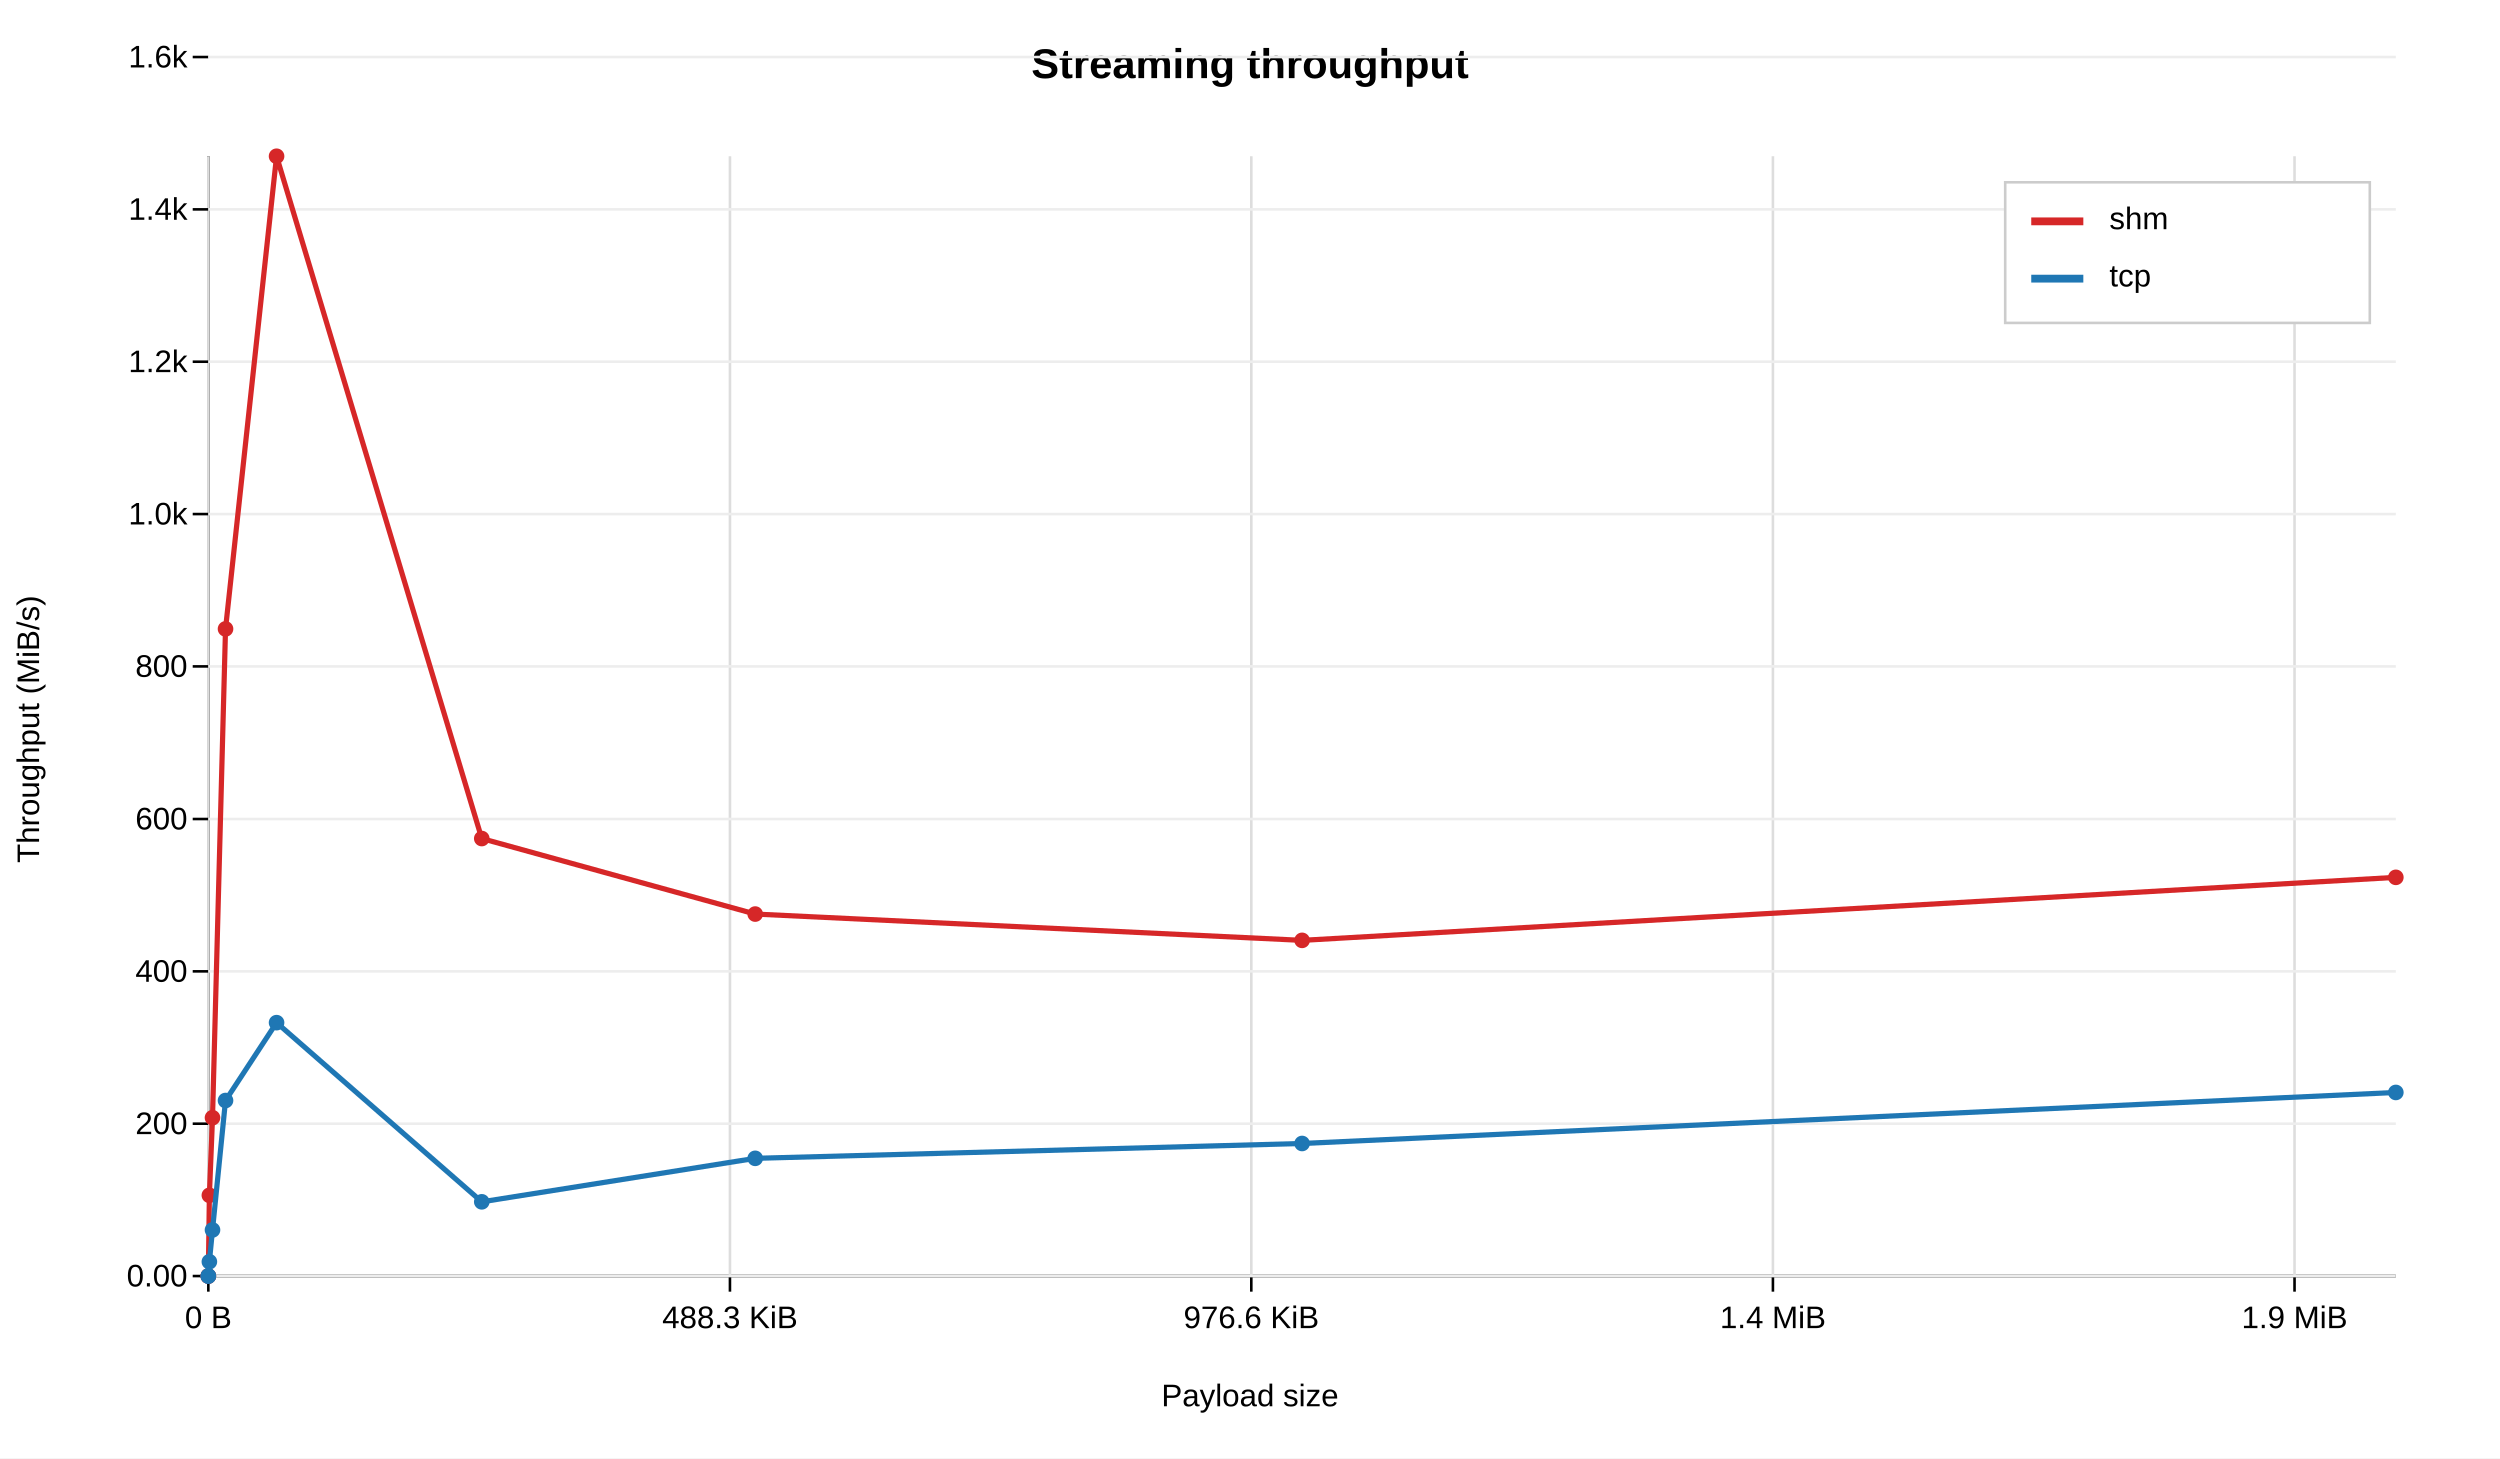
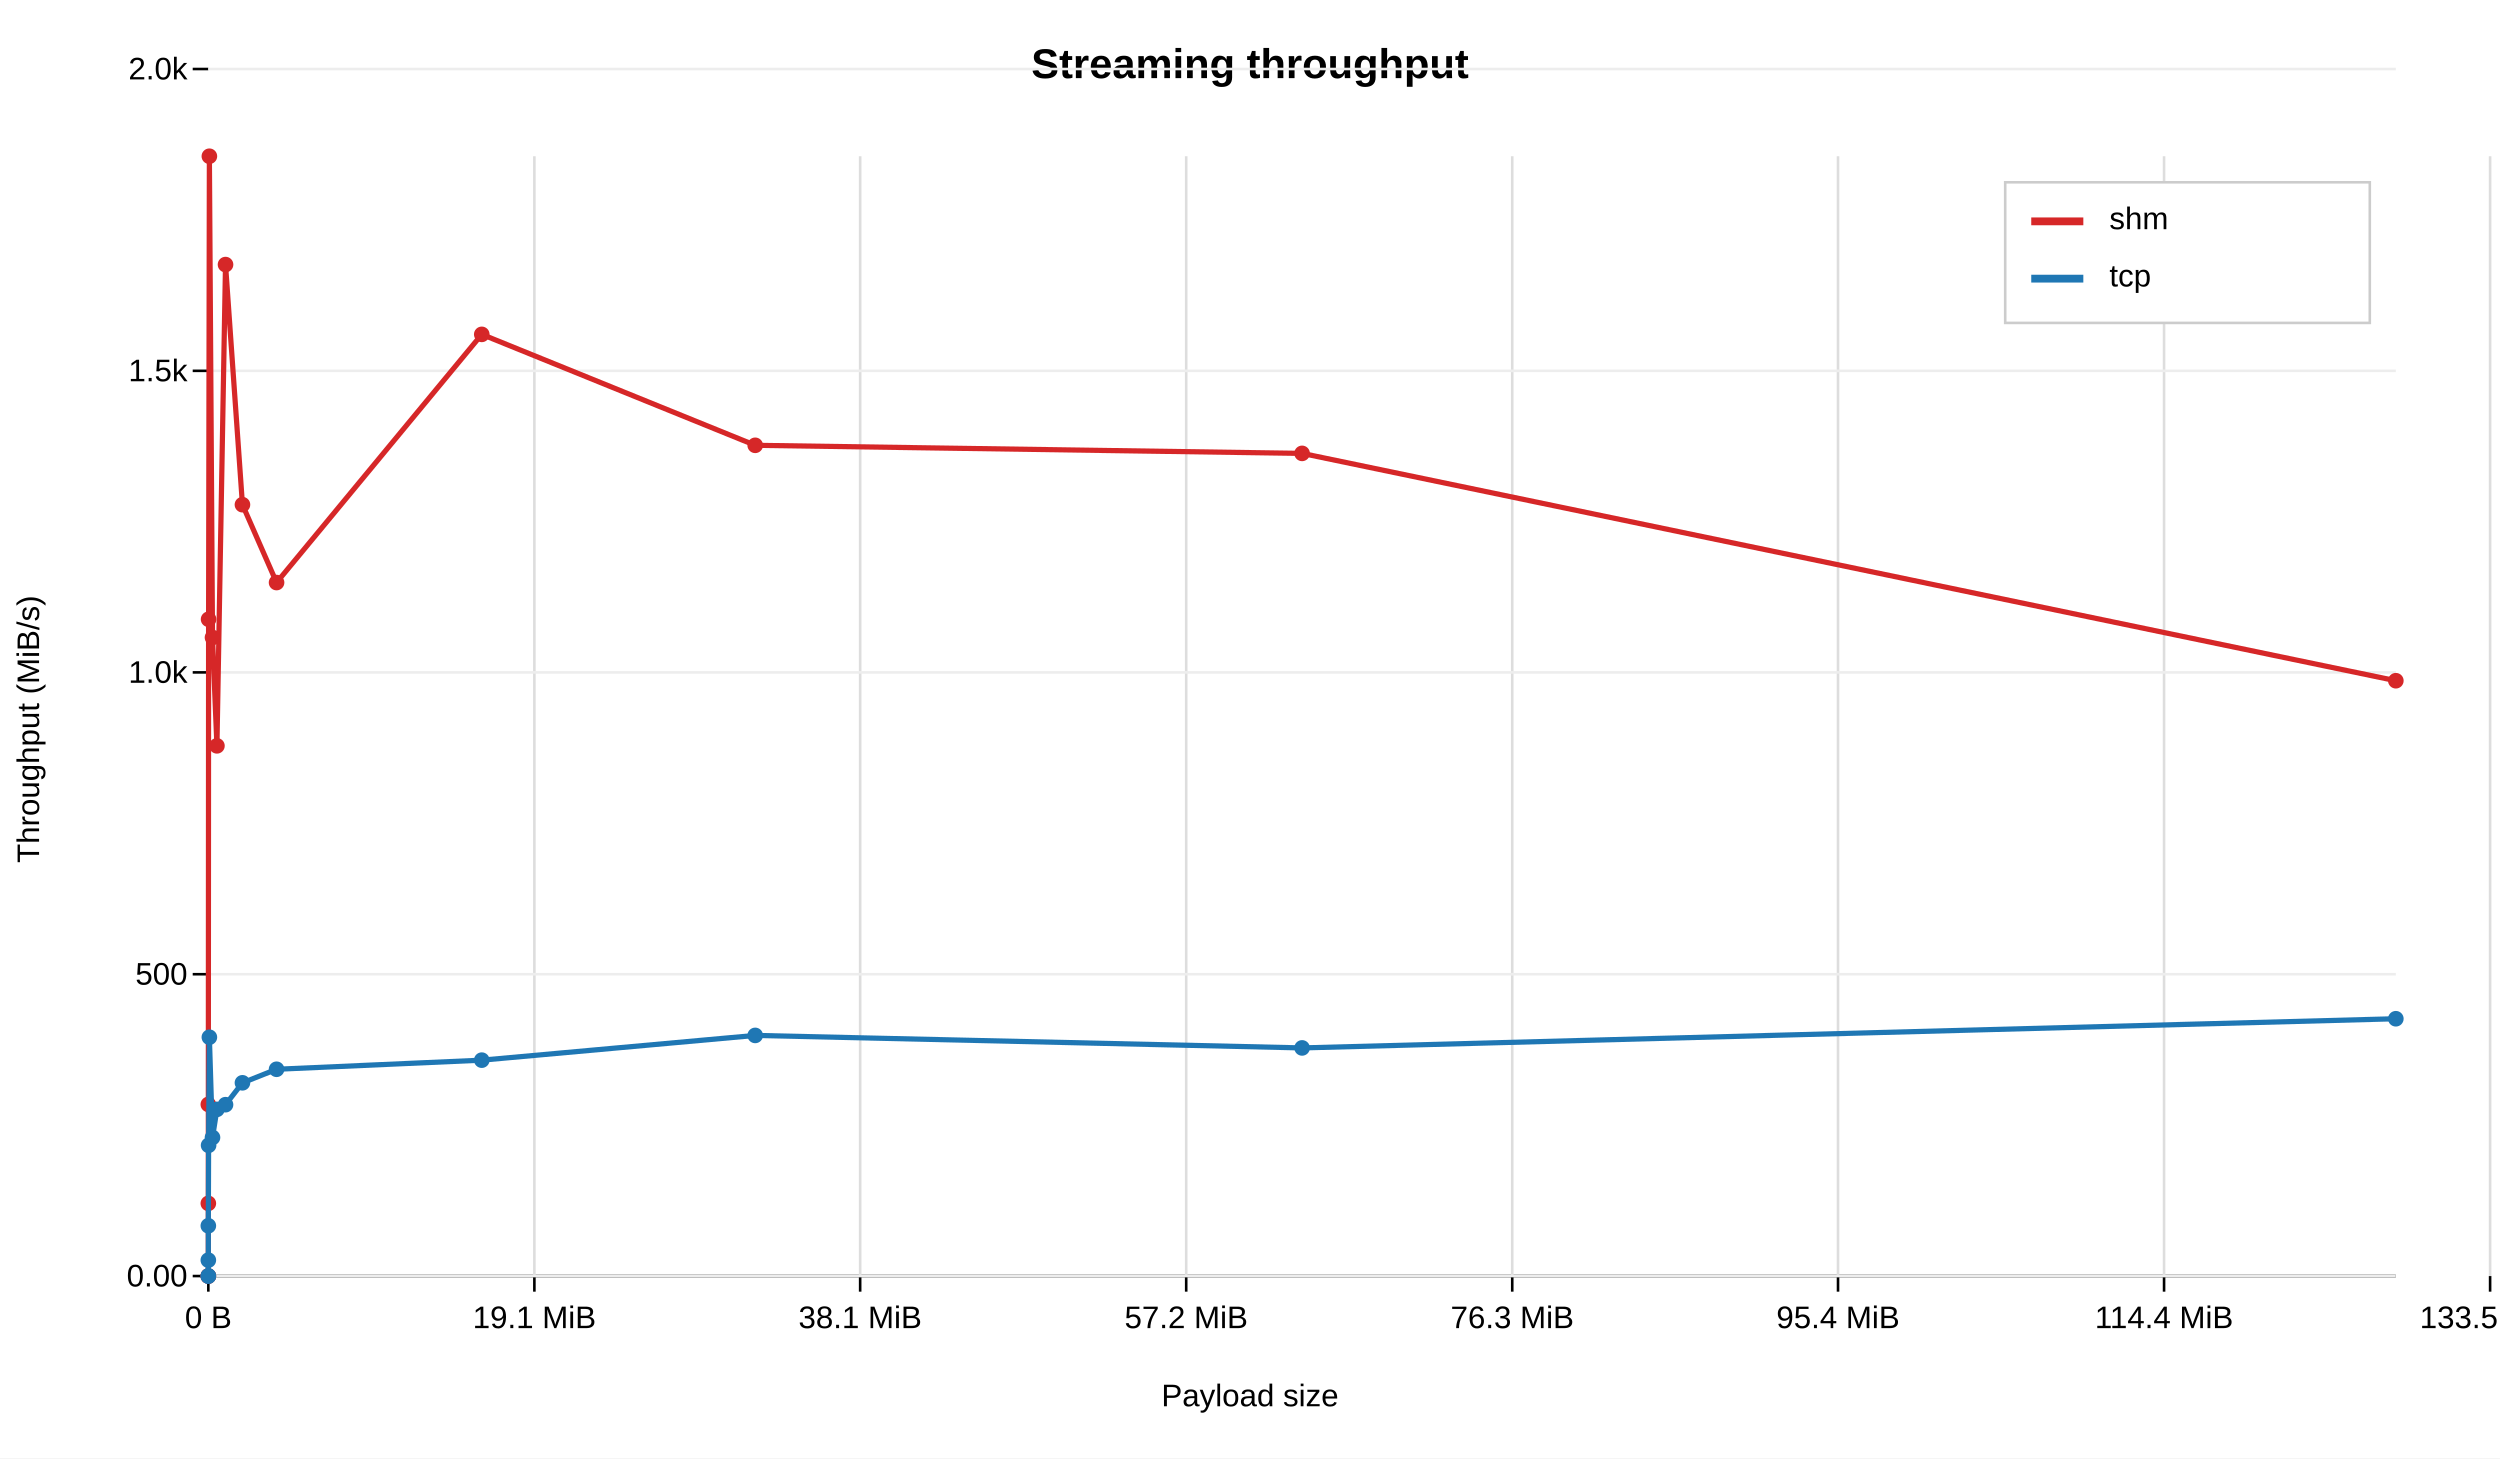
<svg xmlns="http://www.w3.org/2000/svg" width="960" height="560" viewBox="0 0 960 560">
  <style>text{font-family:Arial,sans-serif;font-size:12px;} .title{font-size:16px;font-weight:bold;}</style>
  <rect width="100%" height="100%" fill="white" />
  <text x="480.0" y="30.0" class="title" text-anchor="middle">Streaming throughput</text>
  <text x="480.0" y="540.0" text-anchor="middle">Payload size</text>
  <text x="15" y="280.0" transform="rotate(-90 15,280.0)" text-anchor="middle">Throughput (MiB/s)</text>
  <line x1="80.0" y1="490.0" x2="920.0" y2="490.0" stroke="black" />
  <line x1="80.0" y1="490.0" x2="80.0" y2="60.0" stroke="black" />
  <line x1="80.0" y1="490.0" x2="80.0" y2="496.0" stroke="black" />
  <text x="80.0" y="510.0" text-anchor="middle">0 B</text>
  <line x1="80.0" y1="490.0" x2="80.0" y2="60.0" stroke="#dddddd" />
-   <line x1="280.3" y1="490.0" x2="280.3" y2="496.0" stroke="black" />
-   <text x="280.3" y="510.0" text-anchor="middle">488.3 KiB</text>
-   <line x1="280.3" y1="490.0" x2="280.3" y2="60.0" stroke="#dddddd" />
-   <line x1="480.5" y1="490.0" x2="480.5" y2="496.0" stroke="black" />
-   <text x="480.5" y="510.0" text-anchor="middle">976.6 KiB</text>
-   <line x1="480.5" y1="490.0" x2="480.5" y2="60.0" stroke="#dddddd" />
-   <line x1="680.8" y1="490.0" x2="680.8" y2="496.0" stroke="black" />
-   <text x="680.8" y="510.0" text-anchor="middle">1.4 MiB</text>
-   <line x1="680.8" y1="490.0" x2="680.8" y2="60.0" stroke="#dddddd" />
-   <line x1="881.1" y1="490.0" x2="881.1" y2="496.0" stroke="black" />
-   <text x="881.1" y="510.0" text-anchor="middle">1.9 MiB</text>
-   <line x1="881.1" y1="490.0" x2="881.1" y2="60.0" stroke="#dddddd" />
-   <line x1="1081.4" y1="490.0" x2="1081.4" y2="496.0" stroke="black" />
-   <text x="1081.4" y="510.0" text-anchor="middle">2.4 MiB</text>
-   <line x1="1081.4" y1="490.0" x2="1081.4" y2="60.0" stroke="#dddddd" />
+   <line x1="205.2" y1="490.0" x2="205.2" y2="496.0" stroke="black" />
+   <text x="205.2" y="510.0" text-anchor="middle">19.1 MiB</text>
+   <line x1="205.2" y1="490.0" x2="205.2" y2="60.0" stroke="#dddddd" />
+   <line x1="330.3" y1="490.0" x2="330.3" y2="496.0" stroke="black" />
+   <text x="330.3" y="510.0" text-anchor="middle">38.1 MiB</text>
+   <line x1="330.3" y1="490.0" x2="330.3" y2="60.0" stroke="#dddddd" />
+   <line x1="455.5" y1="490.0" x2="455.5" y2="496.0" stroke="black" />
+   <text x="455.5" y="510.0" text-anchor="middle">57.2 MiB</text>
+   <line x1="455.5" y1="490.0" x2="455.5" y2="60.0" stroke="#dddddd" />
+   <line x1="580.7" y1="490.0" x2="580.7" y2="496.0" stroke="black" />
+   <text x="580.7" y="510.0" text-anchor="middle">76.3 MiB</text>
+   <line x1="580.7" y1="490.0" x2="580.7" y2="60.0" stroke="#dddddd" />
+   <line x1="705.8" y1="490.0" x2="705.8" y2="496.0" stroke="black" />
+   <text x="705.8" y="510.0" text-anchor="middle">95.4 MiB</text>
+   <line x1="705.8" y1="490.0" x2="705.8" y2="60.0" stroke="#dddddd" />
+   <line x1="831.0" y1="490.0" x2="831.0" y2="496.0" stroke="black" />
+   <text x="831.0" y="510.0" text-anchor="middle">114.4 MiB</text>
+   <line x1="831.0" y1="490.0" x2="831.0" y2="60.0" stroke="#dddddd" />
+   <line x1="956.2" y1="490.0" x2="956.2" y2="496.0" stroke="black" />
+   <text x="956.2" y="510.0" text-anchor="middle">133.5 MiB</text>
+   <line x1="956.2" y1="490.0" x2="956.2" y2="60.0" stroke="#dddddd" />
  <line x1="74.0" y1="490.0" x2="80.0" y2="490.0" stroke="black" />
  <text x="72.0" y="494.0" text-anchor="end">0.00</text>
  <line x1="80.0" y1="490.0" x2="920.0" y2="490.0" stroke="#ededed" />
-   <line x1="74.0" y1="431.5" x2="80.0" y2="431.5" stroke="black" />
-   <text x="72.0" y="435.5" text-anchor="end">200</text>
-   <line x1="80.0" y1="431.5" x2="920.0" y2="431.5" stroke="#ededed" />
-   <line x1="74.0" y1="373.0" x2="80.0" y2="373.0" stroke="black" />
-   <text x="72.0" y="377.0" text-anchor="end">400</text>
-   <line x1="80.0" y1="373.0" x2="920.0" y2="373.0" stroke="#ededed" />
-   <line x1="74.0" y1="314.5" x2="80.0" y2="314.5" stroke="black" />
-   <text x="72.0" y="318.5" text-anchor="end">600</text>
-   <line x1="80.0" y1="314.5" x2="920.0" y2="314.5" stroke="#ededed" />
-   <line x1="74.0" y1="255.9" x2="80.0" y2="255.9" stroke="black" />
-   <text x="72.0" y="259.9" text-anchor="end">800</text>
-   <line x1="80.0" y1="255.9" x2="920.0" y2="255.9" stroke="#ededed" />
-   <line x1="74.0" y1="197.4" x2="80.0" y2="197.4" stroke="black" />
-   <text x="72.0" y="201.4" text-anchor="end">1.0k</text>
-   <line x1="80.0" y1="197.4" x2="920.0" y2="197.4" stroke="#ededed" />
-   <line x1="74.0" y1="138.9" x2="80.0" y2="138.9" stroke="black" />
-   <text x="72.0" y="142.9" text-anchor="end">1.2k</text>
-   <line x1="80.0" y1="138.9" x2="920.0" y2="138.9" stroke="#ededed" />
-   <line x1="74.0" y1="80.4" x2="80.0" y2="80.4" stroke="black" />
-   <text x="72.0" y="84.4" text-anchor="end">1.4k</text>
-   <line x1="80.0" y1="80.4" x2="920.0" y2="80.4" stroke="#ededed" />
-   <line x1="74.0" y1="21.9" x2="80.0" y2="21.9" stroke="black" />
-   <text x="72.0" y="25.9" text-anchor="end">1.6k</text>
-   <line x1="80.0" y1="21.9" x2="920.0" y2="21.9" stroke="#ededed" />
-   <polyline fill="none" stroke="#d62728" stroke-width="2" points="80.0,490.0 80.0,490.0 80.4,459.0 81.6,429.2 86.6,241.5 106.2,60.0 185.0,322.0 290.0,351.0 500.0,361.1 920.0,336.9 " />
+   <line x1="74.0" y1="374.1" x2="80.0" y2="374.1" stroke="black" />
+   <text x="72.0" y="378.1" text-anchor="end">500</text>
+   <line x1="80.0" y1="374.1" x2="920.0" y2="374.1" stroke="#ededed" />
+   <line x1="74.0" y1="258.2" x2="80.0" y2="258.2" stroke="black" />
+   <text x="72.0" y="262.2" text-anchor="end">1.0k</text>
+   <line x1="80.0" y1="258.2" x2="920.0" y2="258.2" stroke="#ededed" />
+   <line x1="74.0" y1="142.4" x2="80.0" y2="142.4" stroke="black" />
+   <text x="72.0" y="146.4" text-anchor="end">1.5k</text>
+   <line x1="80.0" y1="142.4" x2="920.0" y2="142.4" stroke="#ededed" />
+   <line x1="74.0" y1="26.5" x2="80.0" y2="26.5" stroke="black" />
+   <text x="72.0" y="30.5" text-anchor="end">2.0k</text>
+   <line x1="80.0" y1="26.5" x2="920.0" y2="26.5" stroke="#ededed" />
+   <polyline fill="none" stroke="#d62728" stroke-width="2" points="80.0,490.0 80.0,490.0 80.0,462.1 80.0,424.1 80.1,237.8 80.4,60.0 81.6,244.8 83.3,286.4 86.6,101.6 93.1,193.8 106.2,223.7 185.0,128.4 290.0,171.0 500.0,174.1 920.0,261.4 " />
  <circle cx="80.0" cy="490.0" r="3" fill="#d62728" />
  <circle cx="80.0" cy="490.0" r="3" fill="#d62728" />
-   <circle cx="80.4" cy="459.0" r="3" fill="#d62728" />
-   <circle cx="81.6" cy="429.2" r="3" fill="#d62728" />
-   <circle cx="86.6" cy="241.5" r="3" fill="#d62728" />
-   <circle cx="106.2" cy="60.0" r="3" fill="#d62728" />
-   <circle cx="185.0" cy="322.0" r="3" fill="#d62728" />
-   <circle cx="290.0" cy="351.0" r="3" fill="#d62728" />
-   <circle cx="500.0" cy="361.1" r="3" fill="#d62728" />
-   <circle cx="920.0" cy="336.9" r="3" fill="#d62728" />
-   <polyline fill="none" stroke="#1f77b4" stroke-width="2" points="80.0,490.0 80.0,490.0 80.4,484.5 81.6,472.3 86.6,422.6 106.2,392.7 185.0,461.5 290.0,444.8 500.0,439.1 920.0,419.5 " />
+   <circle cx="80.0" cy="462.1" r="3" fill="#d62728" />
+   <circle cx="80.0" cy="424.1" r="3" fill="#d62728" />
+   <circle cx="80.1" cy="237.8" r="3" fill="#d62728" />
+   <circle cx="80.4" cy="60.0" r="3" fill="#d62728" />
+   <circle cx="81.6" cy="244.8" r="3" fill="#d62728" />
+   <circle cx="83.3" cy="286.4" r="3" fill="#d62728" />
+   <circle cx="86.6" cy="101.6" r="3" fill="#d62728" />
+   <circle cx="93.1" cy="193.8" r="3" fill="#d62728" />
+   <circle cx="106.2" cy="223.7" r="3" fill="#d62728" />
+   <circle cx="185.0" cy="128.4" r="3" fill="#d62728" />
+   <circle cx="290.0" cy="171.0" r="3" fill="#d62728" />
+   <circle cx="500.0" cy="174.1" r="3" fill="#d62728" />
+   <circle cx="920.0" cy="261.4" r="3" fill="#d62728" />
+   <polyline fill="none" stroke="#1f77b4" stroke-width="2" points="80.0,490.0 80.0,490.0 80.0,483.9 80.0,470.7 80.1,439.8 80.4,398.3 81.6,436.8 83.3,426.0 86.6,424.2 93.1,415.8 106.2,410.6 185.0,407.1 290.0,397.6 500.0,402.4 920.0,391.2 " />
  <circle cx="80.0" cy="490.0" r="3" fill="#1f77b4" />
  <circle cx="80.0" cy="490.0" r="3" fill="#1f77b4" />
-   <circle cx="80.4" cy="484.5" r="3" fill="#1f77b4" />
-   <circle cx="81.6" cy="472.3" r="3" fill="#1f77b4" />
-   <circle cx="86.6" cy="422.6" r="3" fill="#1f77b4" />
-   <circle cx="106.2" cy="392.7" r="3" fill="#1f77b4" />
-   <circle cx="185.0" cy="461.5" r="3" fill="#1f77b4" />
-   <circle cx="290.0" cy="444.8" r="3" fill="#1f77b4" />
-   <circle cx="500.0" cy="439.1" r="3" fill="#1f77b4" />
-   <circle cx="920.0" cy="419.5" r="3" fill="#1f77b4" />
+   <circle cx="80.0" cy="483.9" r="3" fill="#1f77b4" />
+   <circle cx="80.0" cy="470.7" r="3" fill="#1f77b4" />
+   <circle cx="80.1" cy="439.8" r="3" fill="#1f77b4" />
+   <circle cx="80.4" cy="398.3" r="3" fill="#1f77b4" />
+   <circle cx="81.6" cy="436.8" r="3" fill="#1f77b4" />
+   <circle cx="83.3" cy="426.0" r="3" fill="#1f77b4" />
+   <circle cx="86.6" cy="424.2" r="3" fill="#1f77b4" />
+   <circle cx="93.1" cy="415.8" r="3" fill="#1f77b4" />
+   <circle cx="106.2" cy="410.6" r="3" fill="#1f77b4" />
+   <circle cx="185.0" cy="407.1" r="3" fill="#1f77b4" />
+   <circle cx="290.0" cy="397.6" r="3" fill="#1f77b4" />
+   <circle cx="500.0" cy="402.4" r="3" fill="#1f77b4" />
+   <circle cx="920.0" cy="391.2" r="3" fill="#1f77b4" />
  <rect x="770.0" y="70.0" width="140" height="54.0" fill="white" stroke="#ccc" />
  <line x1="780.0" y1="85.0" x2="800.0" y2="85.0" stroke="#d62728" stroke-width="3" />
  <text x="810.0" y="88.0">shm</text>
  <line x1="780.0" y1="107.0" x2="800.0" y2="107.0" stroke="#1f77b4" stroke-width="3" />
  <text x="810.0" y="110.0">tcp</text>
</svg>
